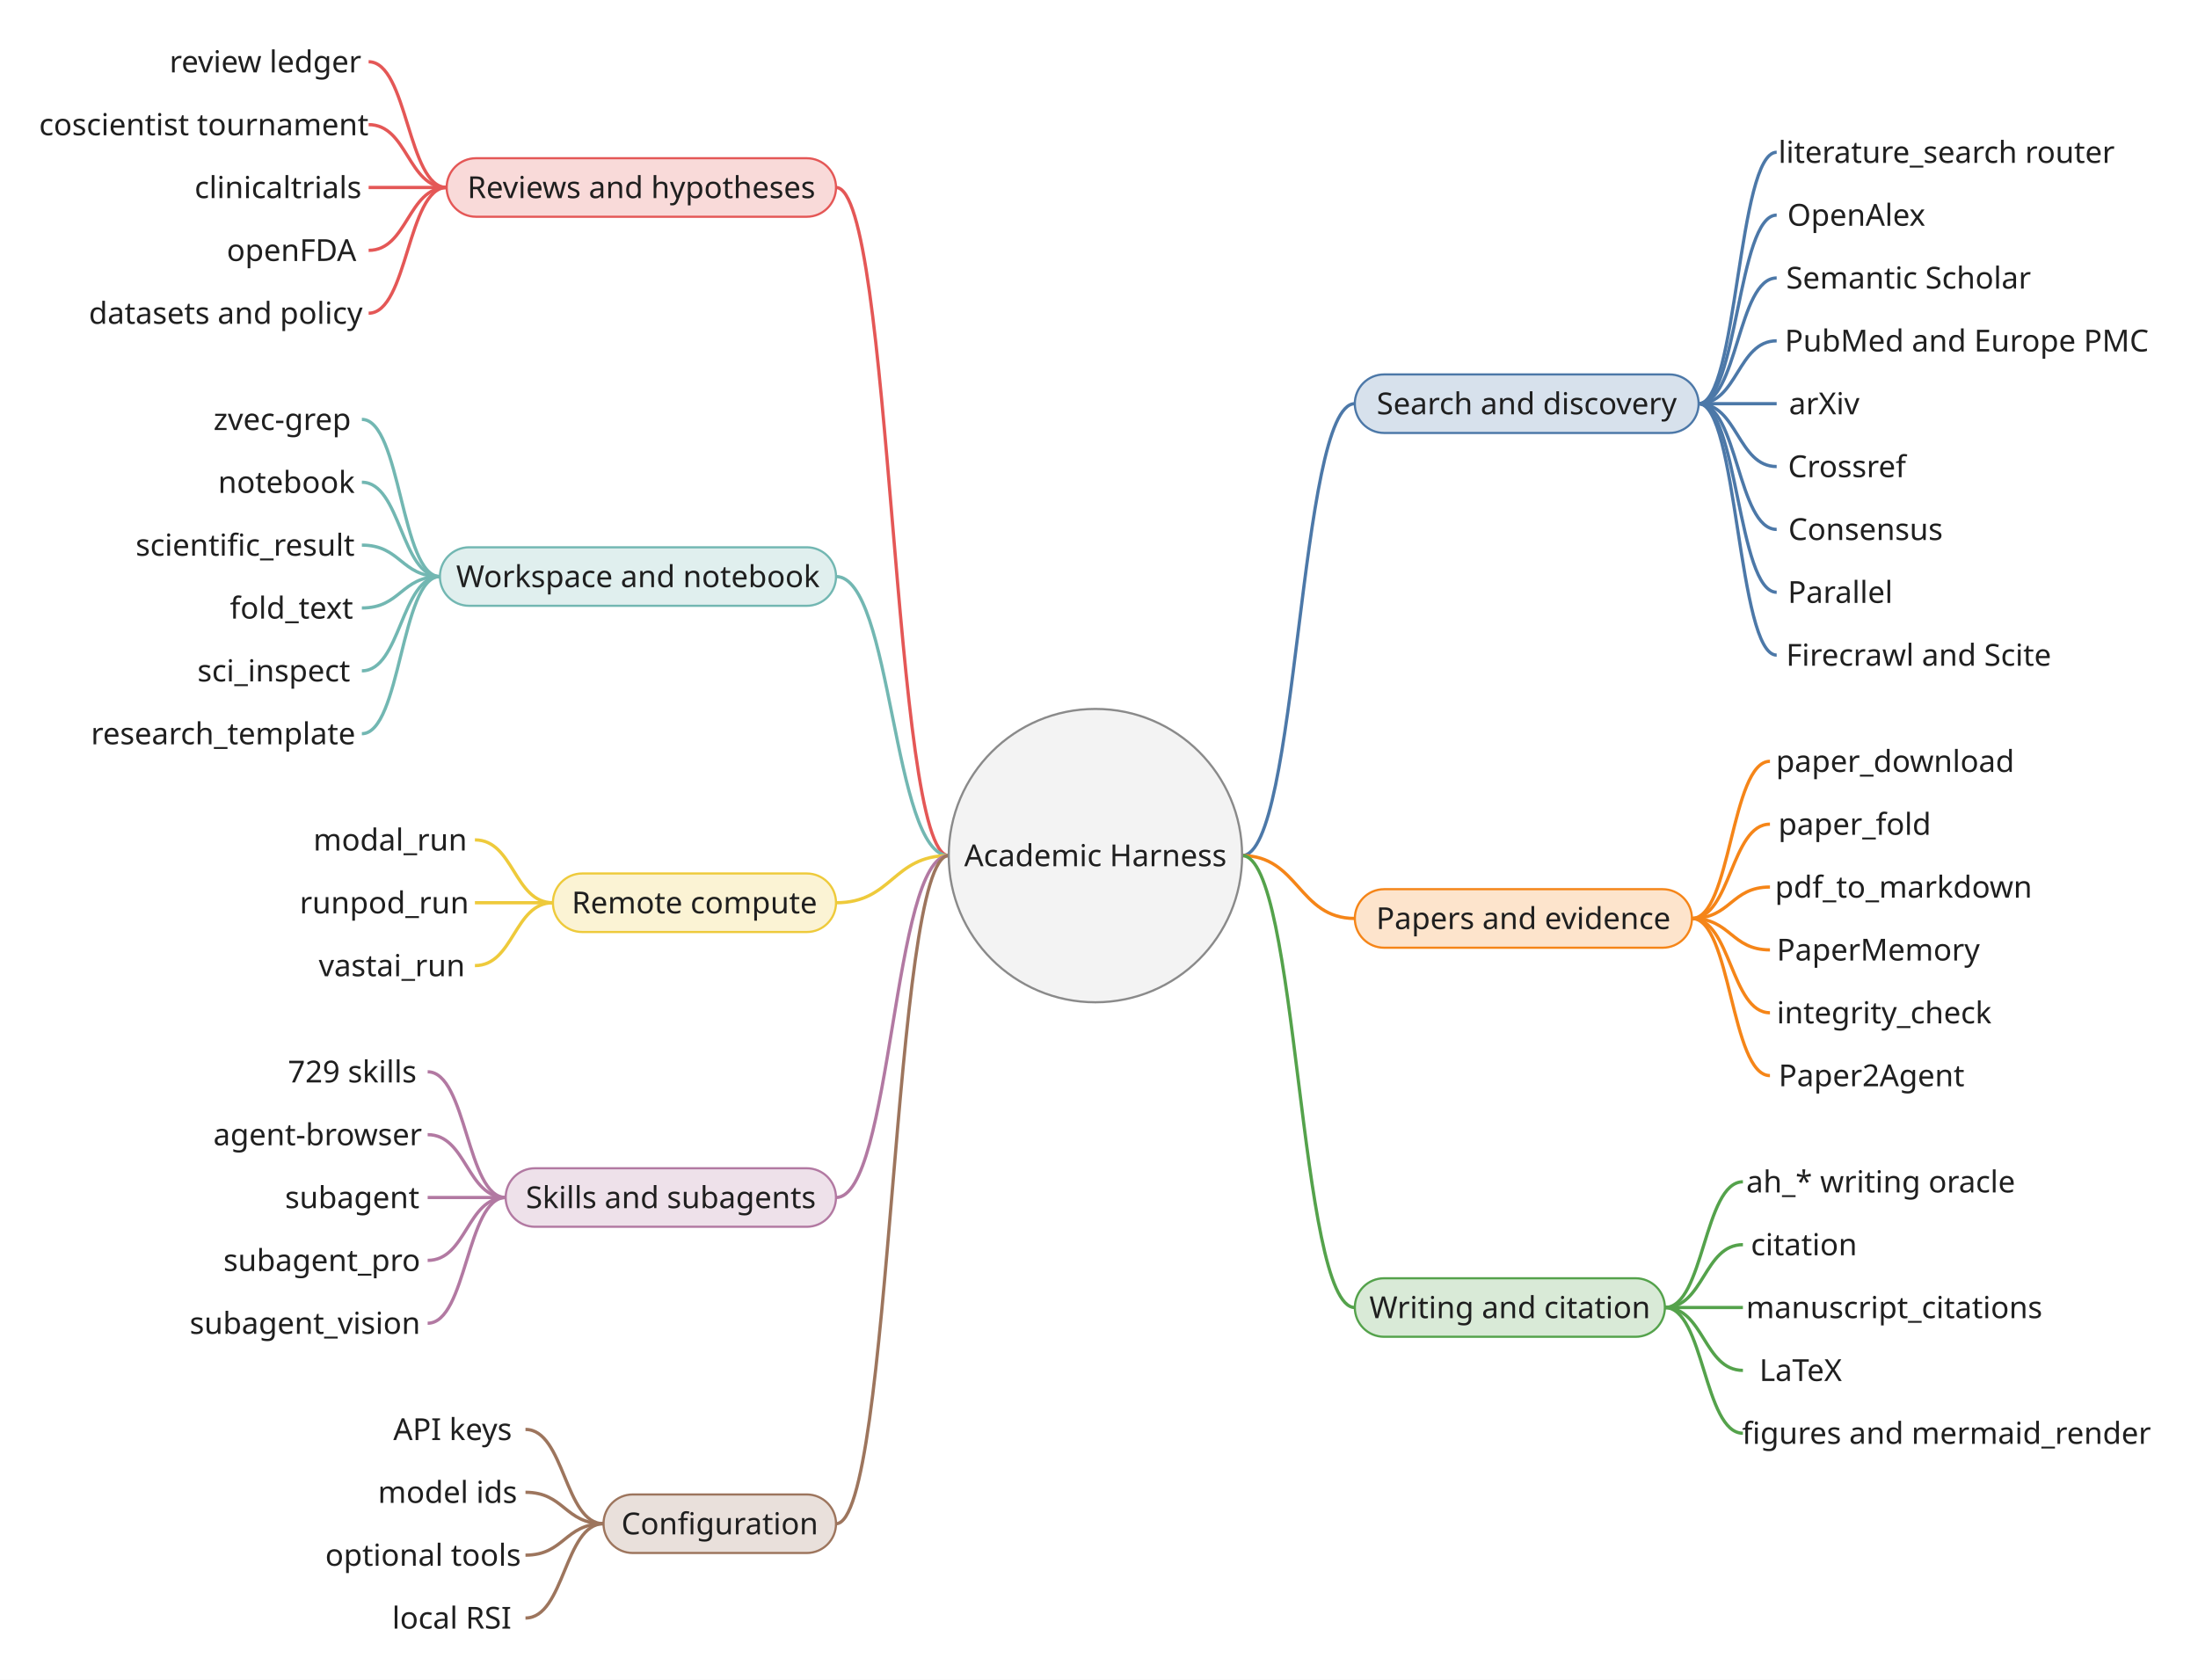
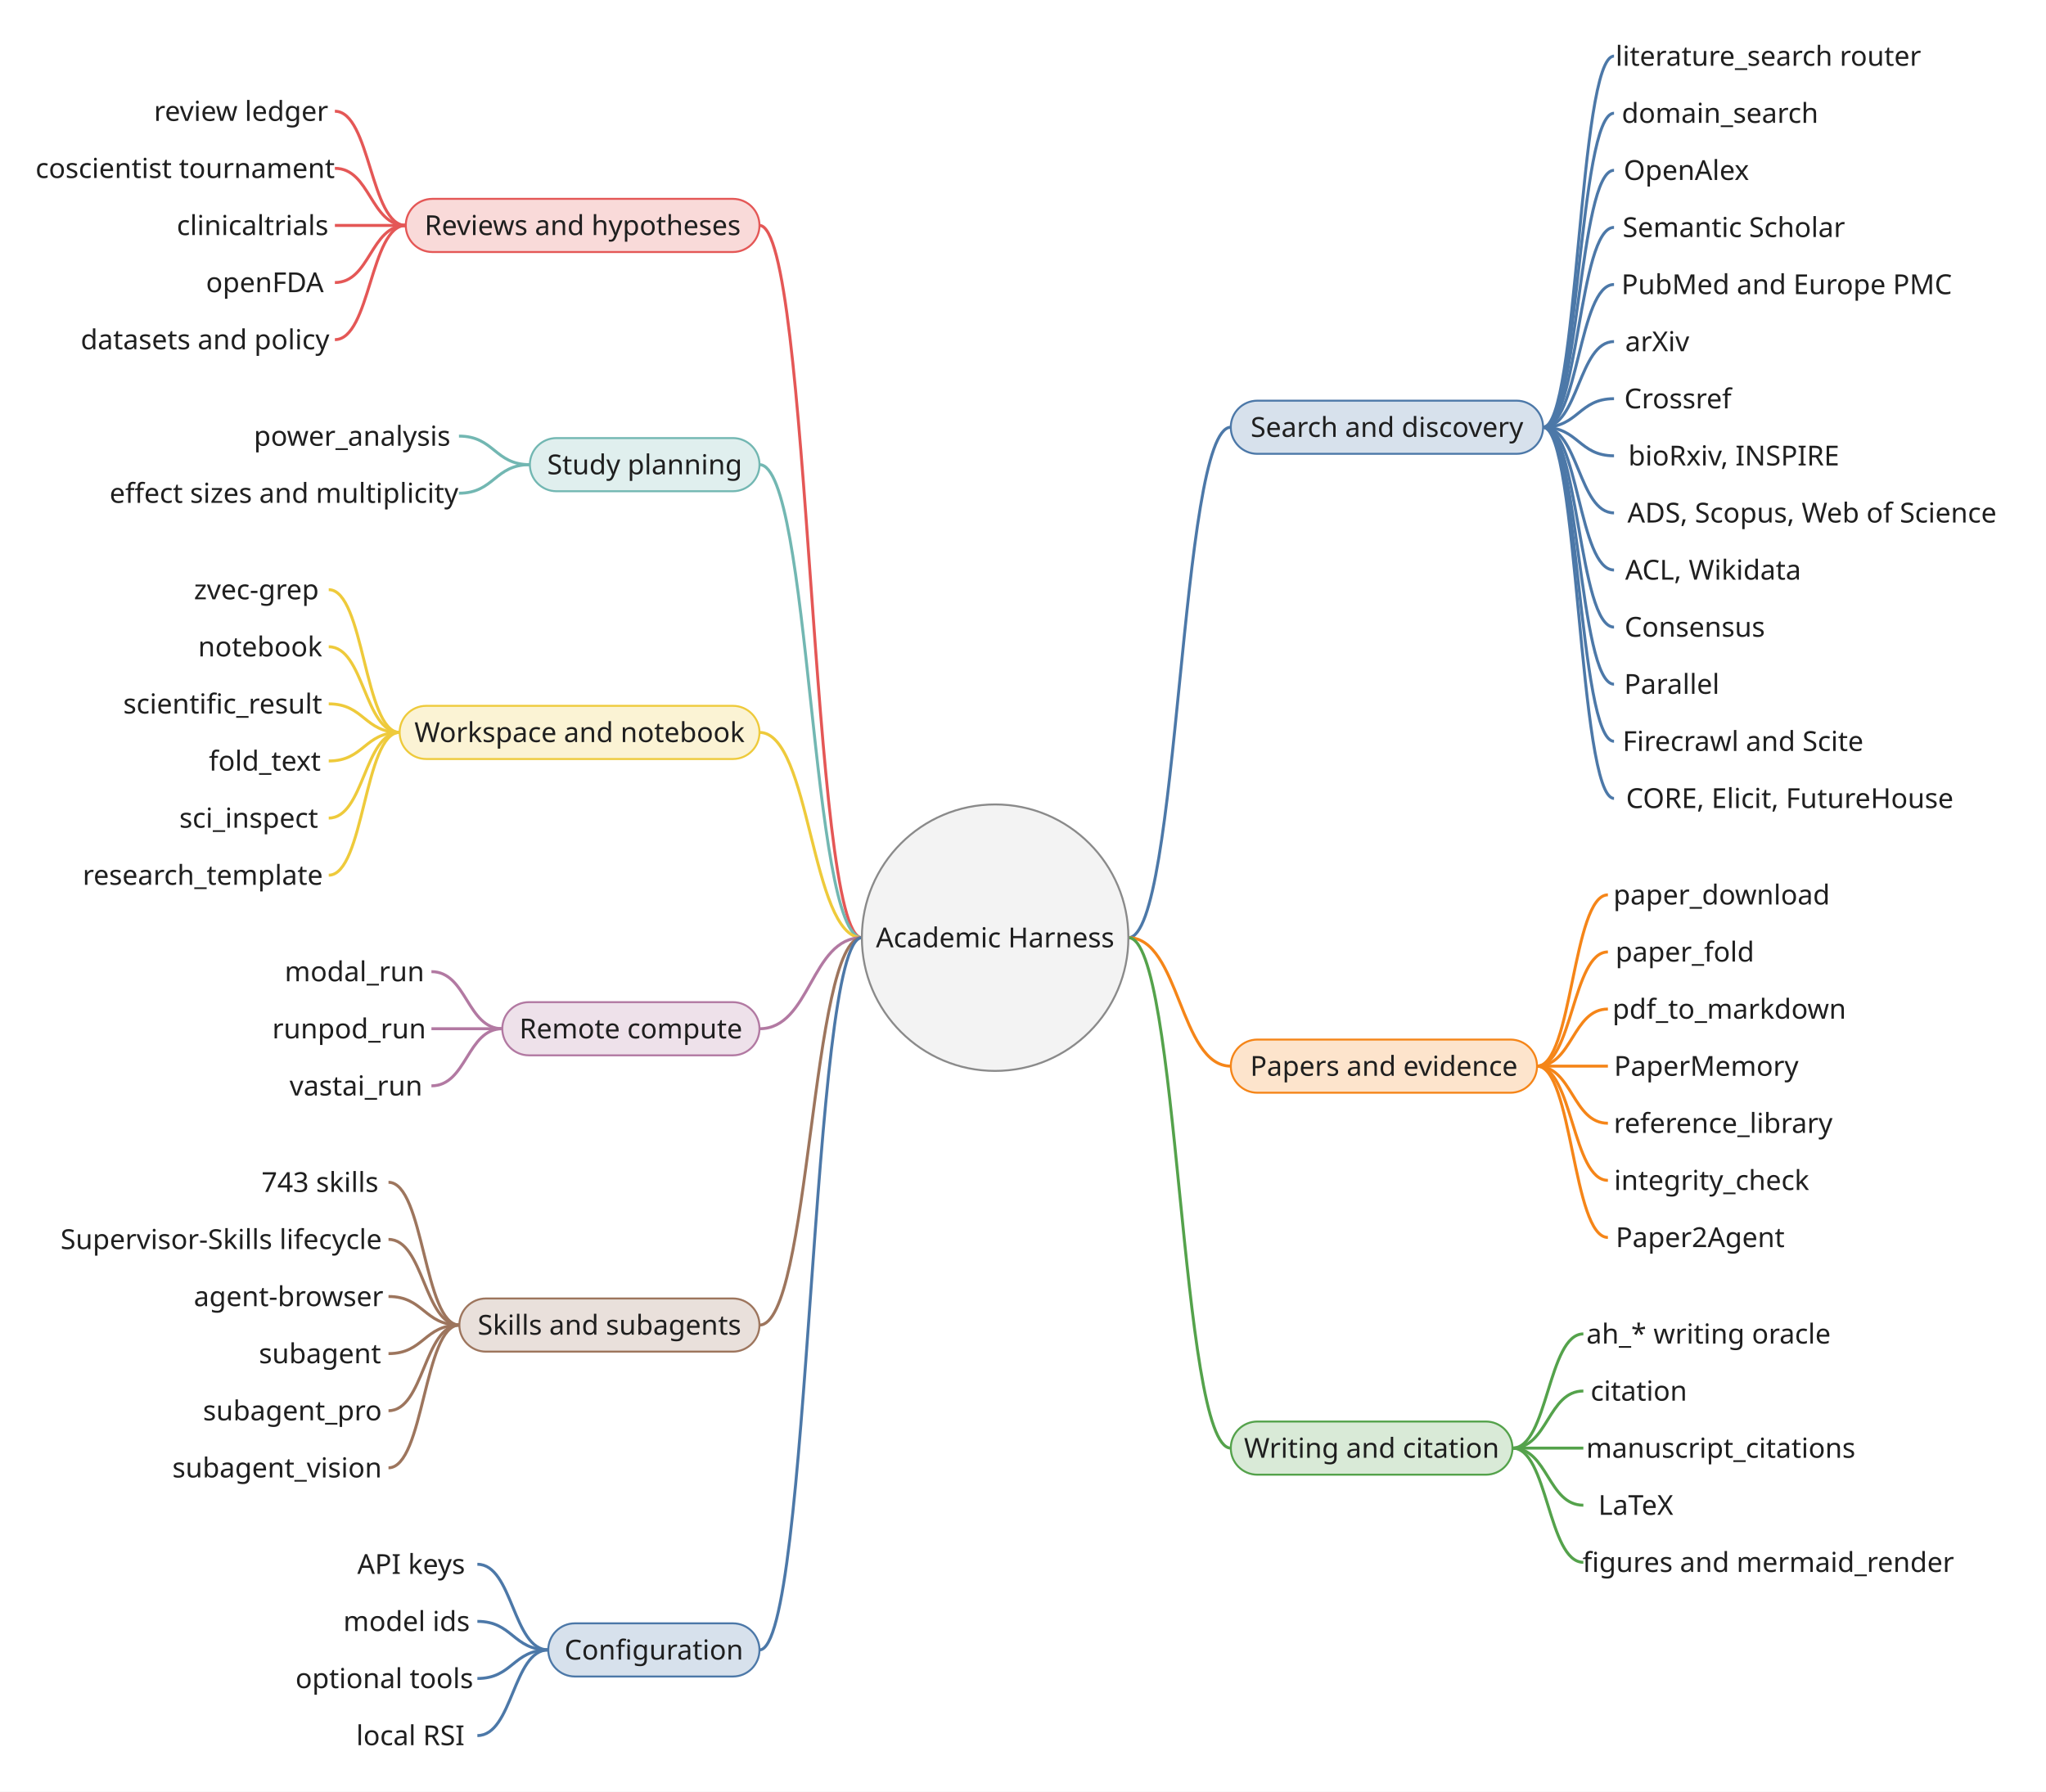
- <svg xmlns="http://www.w3.org/2000/svg" class="pele pele-mindmap" viewBox="0 0 1014 775" width="1014" height="775" style="max-width:100%;height:auto;--_bg:#fff;--_fg:#1f1f1f;--_m:#6e6e6e;--_l:#1f1f1f;--_s:#f3f3f3;--_a:#e6e6e6;--_b:#8a8a8a;--_c:#5b7bd5;color:#1f1f1f;--_fm:monospace;font:14px sans-serif;letter-spacing:normal;word-spacing:normal;text-transform:none;direction:ltr;font-family:sans-serif" fill="#1f1f1f" role="graphics-document document" aria-roledescription="mindmap">
+ <svg xmlns="http://www.w3.org/2000/svg" class="pele pele-mindmap" viewBox="0 0 1039 910" width="1039" height="910" style="max-width:100%;height:auto;--_bg:#fff;--_fg:#1f1f1f;--_m:#6e6e6e;--_l:#1f1f1f;--_s:#f3f3f3;--_a:#e6e6e6;--_b:#8a8a8a;--_c:#5b7bd5;color:#1f1f1f;--_fm:monospace;font:14px sans-serif;letter-spacing:normal;word-spacing:normal;text-transform:none;direction:ltr;font-family:sans-serif" fill="#1f1f1f" role="graphics-document document" aria-roledescription="mindmap">
  <rect width="100%" height="100%" fill="#ffffff" />
-   <g transform="translate(505.35,394.75)">
+   <g transform="translate(505.35,476.25)">
    <g class="pele-branch pele-section-0">
      <g class="pele-edges" fill="none" stroke="#4c78a8" stroke-width="1.5">
-         <path class="pele-edge" d="M67.67,0C93.67,0 93.67,-208.5 119.67,-208.5" />
-         <path class="pele-edge" d="M278.28,-208.5C296.28,-208.5 296.28,-324.5 314.28,-324.5" />
-         <path class="pele-edge" d="M278.28,-208.5C296.28,-208.5 296.28,-295.5 314.28,-295.5" />
-         <path class="pele-edge" d="M278.28,-208.5C296.28,-208.5 296.28,-266.5 314.28,-266.5" />
-         <path class="pele-edge" d="M278.28,-208.5C296.28,-208.5 296.28,-237.5 314.28,-237.5" />
-         <path class="pele-edge" d="M278.28,-208.5C296.28,-208.5 296.28,-208.5 314.28,-208.5" />
-         <path class="pele-edge" d="M278.28,-208.5C296.28,-208.5 296.28,-179.5 314.28,-179.5" />
-         <path class="pele-edge" d="M278.28,-208.5C296.28,-208.5 296.28,-150.5 314.28,-150.5" />
-         <path class="pele-edge" d="M278.28,-208.5C296.28,-208.5 296.28,-121.5 314.28,-121.5" />
-         <path class="pele-edge" d="M278.28,-208.5C296.28,-208.5 296.28,-92.5 314.28,-92.5" />
-       </g>
-       <g class="pele-node pele-shape-branch" data-id="Search and discovery" transform="translate(198.97,-208.5)">
+         <path class="pele-edge" d="M67.67,0C93.67,0 93.67,-259.25 119.67,-259.25" />
+         <path class="pele-edge" d="M278.28,-259.25C296.28,-259.25 296.28,-447.75 314.28,-447.75" />
+         <path class="pele-edge" d="M278.28,-259.25C296.28,-259.25 296.28,-418.75 314.28,-418.75" />
+         <path class="pele-edge" d="M278.28,-259.25C296.28,-259.25 296.28,-389.75 314.28,-389.75" />
+         <path class="pele-edge" d="M278.28,-259.25C296.28,-259.25 296.28,-360.75 314.28,-360.75" />
+         <path class="pele-edge" d="M278.28,-259.25C296.28,-259.25 296.28,-331.75 314.28,-331.75" />
+         <path class="pele-edge" d="M278.28,-259.25C296.28,-259.25 296.28,-302.75 314.28,-302.75" />
+         <path class="pele-edge" d="M278.28,-259.25C296.28,-259.25 296.28,-273.75 314.28,-273.75" />
+         <path class="pele-edge" d="M278.28,-259.25C296.28,-259.25 296.28,-244.75 314.28,-244.75" />
+         <path class="pele-edge" d="M278.28,-259.25C296.28,-259.25 296.28,-215.75 314.28,-215.75" />
+         <path class="pele-edge" d="M278.28,-259.25C296.28,-259.25 296.28,-186.75 314.28,-186.75" />
+         <path class="pele-edge" d="M278.28,-259.25C296.28,-259.25 296.28,-157.75 314.28,-157.75" />
+         <path class="pele-edge" d="M278.28,-259.25C296.28,-259.25 296.28,-128.75 314.28,-128.75" />
+         <path class="pele-edge" d="M278.28,-259.25C296.28,-259.25 296.28,-99.75 314.28,-99.75" />
+         <path class="pele-edge" d="M278.28,-259.25C296.28,-259.25 296.28,-70.75 314.28,-70.75" />
+       </g>
+       <g class="pele-node pele-shape-branch" data-id="Search and discovery" transform="translate(198.97,-259.25)">
        <rect x="-79.31" y="-13.5" width="158.61" height="27" rx="13.5" fill="#4c78a8" fill-opacity="0.22" stroke="#4c78a8" />
        <text class="pele-label" x="0" y="4.9" text-anchor="middle">Search and discovery</text>
      </g>
-       <g class="pele-node pele-shape-text" data-id="literature_search router" transform="translate(392.64,-324.5)">
+       <g class="pele-node pele-shape-text" data-id="literature_search router" transform="translate(392.64,-447.75)">
        <text class="pele-label" x="0" y="4.9" text-anchor="middle">literature_search router</text>
      </g>
-       <g class="pele-node pele-shape-text" data-id="OpenAlex" transform="translate(351.02,-295.5)">
+       <g class="pele-node pele-shape-text" data-id="domain_search" transform="translate(368.13,-418.75)">
+         <text class="pele-label" x="0" y="4.9" text-anchor="middle">domain_search</text>
+       </g>
+       <g class="pele-node pele-shape-text" data-id="OpenAlex" transform="translate(351.02,-389.75)">
        <text class="pele-label" x="0" y="4.9" text-anchor="middle">OpenAlex</text>
      </g>
-       <g class="pele-node pele-shape-text" data-id="Semantic Scholar" transform="translate(375.13,-266.5)">
+       <g class="pele-node pele-shape-text" data-id="Semantic Scholar" transform="translate(375.13,-360.75)">
        <text class="pele-label" x="0" y="4.9" text-anchor="middle">Semantic Scholar</text>
      </g>
-       <g class="pele-node pele-shape-text" data-id="PubMed and Europe PMC" transform="translate(401.98,-237.5)">
+       <g class="pele-node pele-shape-text" data-id="PubMed and Europe PMC" transform="translate(401.98,-331.75)">
        <text class="pele-label" x="0" y="4.9" text-anchor="middle">PubMed and Europe PMC</text>
      </g>
-       <g class="pele-node pele-shape-text" data-id="arXiv" transform="translate(336.22,-208.5)">
+       <g class="pele-node pele-shape-text" data-id="arXiv" transform="translate(336.22,-302.75)">
        <text class="pele-label" x="0" y="4.9" text-anchor="middle">arXiv</text>
      </g>
-       <g class="pele-node pele-shape-text" data-id="Crossref" transform="translate(346.72,-179.5)">
+       <g class="pele-node pele-shape-text" data-id="Crossref" transform="translate(346.72,-273.75)">
        <text class="pele-label" x="0" y="4.9" text-anchor="middle">Crossref</text>
      </g>
-       <g class="pele-node pele-shape-text" data-id="Consensus" transform="translate(355.29,-150.5)">
+       <g class="pele-node pele-shape-text" data-id="bioRxiv, INSPIRE" transform="translate(375.12,-244.75)">
+         <text class="pele-label" x="0" y="4.9" text-anchor="middle">bioRxiv, INSPIRE</text>
+       </g>
+       <g class="pele-node pele-shape-text" data-id="ADS, Scopus, Web of Science" transform="translate(414.82,-215.75)">
+         <text class="pele-label" x="0" y="4.9" text-anchor="middle">ADS, Scopus, Web of Science</text>
+       </g>
+       <g class="pele-node pele-shape-text" data-id="ACL, Wikidata" transform="translate(364.62,-186.75)">
+         <text class="pele-label" x="0" y="4.9" text-anchor="middle">ACL, Wikidata</text>
+       </g>
+       <g class="pele-node pele-shape-text" data-id="Consensus" transform="translate(355.29,-157.75)">
        <text class="pele-label" x="0" y="4.9" text-anchor="middle">Consensus</text>
      </g>
-       <g class="pele-node pele-shape-text" data-id="Parallel" transform="translate(343.62,-121.5)">
+       <g class="pele-node pele-shape-text" data-id="Parallel" transform="translate(343.62,-128.75)">
        <text class="pele-label" x="0" y="4.9" text-anchor="middle">Parallel</text>
      </g>
-       <g class="pele-node pele-shape-text" data-id="Firecrawl and Scite" transform="translate(379.79,-92.5)">
+       <g class="pele-node pele-shape-text" data-id="Firecrawl and Scite" transform="translate(379.79,-99.75)">
        <text class="pele-label" x="0" y="4.9" text-anchor="middle">Firecrawl and Scite</text>
+       </g>
+       <g class="pele-node pele-shape-text" data-id="CORE, Elicit, FutureHouse" transform="translate(403.52,-70.75)">
+         <text class="pele-label" x="0" y="4.9" text-anchor="middle">CORE, Elicit, FutureHouse</text>
      </g>
    </g>
    <g class="pele-branch pele-section-1">
      <g class="pele-edges" fill="none" stroke="#f58518" stroke-width="1.5">
-         <path class="pele-edge" d="M67.67,0C93.67,0 93.67,29 119.67,29" />
-         <path class="pele-edge" d="M275.18,29C293.18,29 293.18,-43.5 311.18,-43.5" />
-         <path class="pele-edge" d="M275.18,29C293.18,29 293.18,-14.5 311.18,-14.5" />
-         <path class="pele-edge" d="M275.18,29C293.18,29 293.18,14.5 311.18,14.5" />
-         <path class="pele-edge" d="M275.18,29C293.18,29 293.18,43.5 311.18,43.5" />
-         <path class="pele-edge" d="M275.18,29C293.18,29 293.18,72.5 311.18,72.5" />
-         <path class="pele-edge" d="M275.18,29C293.18,29 293.18,101.5 311.18,101.5" />
-       </g>
-       <g class="pele-node pele-shape-branch" data-id="Papers and evidence" transform="translate(197.43,29)">
+         <path class="pele-edge" d="M67.67,0C93.67,0 93.67,65.25 119.67,65.25" />
+         <path class="pele-edge" d="M275.18,65.25C293.18,65.25 293.18,-21.75 311.18,-21.75" />
+         <path class="pele-edge" d="M275.18,65.25C293.18,65.25 293.18,7.25 311.18,7.25" />
+         <path class="pele-edge" d="M275.18,65.25C293.18,65.25 293.18,36.25 311.18,36.25" />
+         <path class="pele-edge" d="M275.18,65.25C293.18,65.25 293.18,65.25 311.18,65.25" />
+         <path class="pele-edge" d="M275.18,65.25C293.18,65.25 293.18,94.25 311.18,94.25" />
+         <path class="pele-edge" d="M275.18,65.25C293.18,65.25 293.18,123.25 311.18,123.25" />
+         <path class="pele-edge" d="M275.18,65.25C293.18,65.25 293.18,152.25 311.18,152.25" />
+       </g>
+       <g class="pele-node pele-shape-branch" data-id="Papers and evidence" transform="translate(197.43,65.25)">
        <rect x="-77.76" y="-13.5" width="155.52" height="27" rx="13.5" fill="#f58518" fill-opacity="0.22" stroke="#f58518" />
        <text class="pele-label" x="0" y="4.9" text-anchor="middle">Papers and evidence</text>
      </g>
-       <g class="pele-node pele-shape-text" data-id="paper_download" transform="translate(368.94,-43.5)">
+       <g class="pele-node pele-shape-text" data-id="paper_download" transform="translate(368.94,-21.75)">
        <text class="pele-label" x="0" y="4.9" text-anchor="middle">paper_download</text>
      </g>
-       <g class="pele-node pele-shape-text" data-id="paper_fold" transform="translate(350.26,-14.5)">
+       <g class="pele-node pele-shape-text" data-id="paper_fold" transform="translate(350.26,7.25)">
        <text class="pele-label" x="0" y="4.9" text-anchor="middle">paper_fold</text>
      </g>
-       <g class="pele-node pele-shape-text" data-id="pdf_to_markdown" transform="translate(372.82,14.5)">
+       <g class="pele-node pele-shape-text" data-id="pdf_to_markdown" transform="translate(372.82,36.25)">
        <text class="pele-label" x="0" y="4.9" text-anchor="middle">pdf_to_markdown</text>
      </g>
-       <g class="pele-node pele-shape-text" data-id="PaperMemory" transform="translate(361.14,43.5)">
+       <g class="pele-node pele-shape-text" data-id="PaperMemory" transform="translate(361.14,65.25)">
        <text class="pele-label" x="0" y="4.9" text-anchor="middle">PaperMemory</text>
      </g>
-       <g class="pele-node pele-shape-text" data-id="integrity_check" transform="translate(363.87,72.5)">
+       <g class="pele-node pele-shape-text" data-id="reference_library" transform="translate(369.7,94.25)">
+         <text class="pele-label" x="0" y="4.9" text-anchor="middle">reference_library</text>
+       </g>
+       <g class="pele-node pele-shape-text" data-id="integrity_check" transform="translate(363.87,123.25)">
        <text class="pele-label" x="0" y="4.9" text-anchor="middle">integrity_check</text>
      </g>
-       <g class="pele-node pele-shape-text" data-id="Paper2Agent" transform="translate(358.04,101.5)">
+       <g class="pele-node pele-shape-text" data-id="Paper2Agent" transform="translate(358.04,152.25)">
        <text class="pele-label" x="0" y="4.9" text-anchor="middle">Paper2Agent</text>
      </g>
    </g>
    <g class="pele-branch pele-section-2">
      <g class="pele-edges" fill="none" stroke="#54a24b" stroke-width="1.5">
-         <path class="pele-edge" d="M67.67,0C93.67,0 93.67,208.5 119.67,208.5" />
-         <path class="pele-edge" d="M262.71,208.5C280.71,208.5 280.71,150.5 298.71,150.5" />
-         <path class="pele-edge" d="M262.71,208.5C280.71,208.5 280.71,179.5 298.71,179.5" />
-         <path class="pele-edge" d="M262.71,208.5C280.71,208.5 280.71,208.5 298.71,208.5" />
-         <path class="pele-edge" d="M262.71,208.5C280.71,208.5 280.71,237.5 298.71,237.5" />
-         <path class="pele-edge" d="M262.71,208.5C280.71,208.5 280.71,266.5 298.71,266.5" />
-       </g>
-       <g class="pele-node pele-shape-branch" data-id="Writing and citation" transform="translate(191.19,208.5)">
+         <path class="pele-edge" d="M67.67,0C93.67,0 93.67,259.25 119.67,259.25" />
+         <path class="pele-edge" d="M262.71,259.25C280.71,259.25 280.71,201.25 298.71,201.25" />
+         <path class="pele-edge" d="M262.71,259.25C280.71,259.25 280.71,230.25 298.71,230.25" />
+         <path class="pele-edge" d="M262.71,259.25C280.71,259.25 280.71,259.25 298.71,259.25" />
+         <path class="pele-edge" d="M262.71,259.25C280.71,259.25 280.71,288.25 298.71,288.25" />
+         <path class="pele-edge" d="M262.71,259.25C280.71,259.25 280.71,317.25 298.71,317.25" />
+       </g>
+       <g class="pele-node pele-shape-branch" data-id="Writing and citation" transform="translate(191.19,259.25)">
        <rect x="-71.52" y="-13.5" width="143.04" height="27" rx="13.5" fill="#54a24b" fill-opacity="0.22" stroke="#54a24b" />
        <text class="pele-label" x="0" y="4.9" text-anchor="middle">Writing and citation</text>
      </g>
-       <g class="pele-node pele-shape-text" data-id="ah_* writing oracle" transform="translate(362.29,150.5)">
+       <g class="pele-node pele-shape-text" data-id="ah_* writing oracle" transform="translate(362.29,201.25)">
        <text class="pele-label" x="0" y="4.9" text-anchor="middle">ah_* writing oracle</text>
      </g>
-       <g class="pele-node pele-shape-text" data-id="citation" transform="translate(326.89,179.5)">
+       <g class="pele-node pele-shape-text" data-id="citation" transform="translate(326.89,230.25)">
        <text class="pele-label" x="0" y="4.9" text-anchor="middle">citation</text>
      </g>
-       <g class="pele-node pele-shape-text" data-id="manuscript_citations" transform="translate(368.51,208.5)">
+       <g class="pele-node pele-shape-text" data-id="manuscript_citations" transform="translate(368.51,259.25)">
        <text class="pele-label" x="0" y="4.9" text-anchor="middle">manuscript_citations</text>
      </g>
-       <g class="pele-node pele-shape-text" data-id="LaTeX" transform="translate(325.33,237.5)">
+       <g class="pele-node pele-shape-text" data-id="LaTeX" transform="translate(325.33,288.25)">
        <text class="pele-label" x="0" y="4.9" text-anchor="middle">LaTeX</text>
      </g>
-       <g class="pele-node pele-shape-text" data-id="figures and mermaid_render" transform="translate(392.63,266.5)">
+       <g class="pele-node pele-shape-text" data-id="figures and mermaid_render" transform="translate(392.63,317.25)">
        <text class="pele-label" x="0" y="4.9" text-anchor="middle">figures and mermaid_render</text>
      </g>
    </g>
    <g class="pele-branch pele-section-3">
      <g class="pele-edges" fill="none" stroke="#e45756" stroke-width="1.5">
-         <path class="pele-edge" d="M-67.67,0C-93.67,0 -93.67,-308.25 -119.67,-308.25" />
-         <path class="pele-edge" d="M-299.29,-308.25C-317.29,-308.25 -317.29,-366.25 -335.29,-366.25" />
-         <path class="pele-edge" d="M-299.29,-308.25C-317.29,-308.25 -317.29,-337.25 -335.29,-337.25" />
-         <path class="pele-edge" d="M-299.29,-308.25C-317.29,-308.25 -317.29,-308.25 -335.29,-308.25" />
-         <path class="pele-edge" d="M-299.29,-308.25C-317.29,-308.25 -317.29,-279.25 -335.29,-279.25" />
-         <path class="pele-edge" d="M-299.29,-308.25C-317.29,-308.25 -317.29,-250.25 -335.29,-250.25" />
-       </g>
-       <g class="pele-node pele-shape-branch" data-id="Reviews and hypotheses" transform="translate(-209.48,-308.25)">
+         <path class="pele-edge" d="M-67.67,0C-93.67,0 -93.67,-361.75 -119.67,-361.75" />
+         <path class="pele-edge" d="M-299.29,-361.75C-317.29,-361.75 -317.29,-419.75 -335.29,-419.75" />
+         <path class="pele-edge" d="M-299.29,-361.75C-317.29,-361.75 -317.29,-390.75 -335.29,-390.75" />
+         <path class="pele-edge" d="M-299.29,-361.75C-317.29,-361.75 -317.29,-361.75 -335.29,-361.75" />
+         <path class="pele-edge" d="M-299.29,-361.75C-317.29,-361.75 -317.29,-332.75 -335.29,-332.75" />
+         <path class="pele-edge" d="M-299.29,-361.75C-317.29,-361.75 -317.29,-303.75 -335.29,-303.75" />
+       </g>
+       <g class="pele-node pele-shape-branch" data-id="Reviews and hypotheses" transform="translate(-209.48,-361.75)">
        <rect x="-89.81" y="-13.5" width="179.62" height="27" rx="13.5" fill="#e45756" fill-opacity="0.22" stroke="#e45756" />
        <text class="pele-label" x="0" y="4.9" text-anchor="middle">Reviews and hypotheses</text>
      </g>
-       <g class="pele-node pele-shape-text" data-id="review ledger" transform="translate(-382.91,-366.25)">
+       <g class="pele-node pele-shape-text" data-id="review ledger" transform="translate(-382.91,-419.75)">
        <text class="pele-label" x="0" y="4.9" text-anchor="middle">review ledger</text>
      </g>
-       <g class="pele-node pele-shape-text" data-id="coscientist tournament" transform="translate(-411.32,-337.25)">
+       <g class="pele-node pele-shape-text" data-id="coscientist tournament" transform="translate(-411.32,-390.75)">
        <text class="pele-label" x="0" y="4.9" text-anchor="middle">coscientist tournament</text>
      </g>
-       <g class="pele-node pele-shape-text" data-id="clinicaltrials" transform="translate(-377.07,-308.25)">
+       <g class="pele-node pele-shape-text" data-id="clinicaltrials" transform="translate(-377.07,-361.75)">
        <text class="pele-label" x="0" y="4.9" text-anchor="middle">clinicaltrials</text>
      </g>
-       <g class="pele-node pele-shape-text" data-id="openFDA" transform="translate(-370.86,-279.25)">
+       <g class="pele-node pele-shape-text" data-id="openFDA" transform="translate(-370.86,-332.75)">
        <text class="pele-label" x="0" y="4.9" text-anchor="middle">openFDA</text>
      </g>
-       <g class="pele-node pele-shape-text" data-id="datasets and policy" transform="translate(-401.21,-250.25)">
+       <g class="pele-node pele-shape-text" data-id="datasets and policy" transform="translate(-401.21,-303.75)">
        <text class="pele-label" x="0" y="4.9" text-anchor="middle">datasets and policy</text>
      </g>
    </g>
    <g class="pele-branch pele-section-4">
      <g class="pele-edges" fill="none" stroke="#72b7b2" stroke-width="1.5">
-         <path class="pele-edge" d="M-67.67,0C-93.67,0 -93.67,-128.75 -119.67,-128.75" />
-         <path class="pele-edge" d="M-302.41,-128.75C-320.41,-128.75 -320.41,-201.25 -338.41,-201.25" />
-         <path class="pele-edge" d="M-302.41,-128.75C-320.41,-128.75 -320.41,-172.25 -338.41,-172.25" />
-         <path class="pele-edge" d="M-302.41,-128.75C-320.41,-128.75 -320.41,-143.25 -338.41,-143.25" />
-         <path class="pele-edge" d="M-302.41,-128.75C-320.41,-128.75 -320.41,-114.25 -338.41,-114.25" />
-         <path class="pele-edge" d="M-302.41,-128.75C-320.41,-128.75 -320.41,-85.25 -338.41,-85.25" />
-         <path class="pele-edge" d="M-302.41,-128.75C-320.41,-128.75 -320.41,-56.25 -338.41,-56.25" />
-       </g>
-       <g class="pele-node pele-shape-branch" data-id="Workspace and notebook" transform="translate(-211.04,-128.75)">
-         <rect x="-91.37" y="-13.5" width="182.75" height="27" rx="13.5" fill="#72b7b2" fill-opacity="0.22" stroke="#72b7b2" />
-         <text class="pele-label" x="0" y="4.9" text-anchor="middle">Workspace and notebook</text>
-       </g>
-       <g class="pele-node pele-shape-text" data-id="zvec-grep" transform="translate(-375.14,-201.25)">
-         <text class="pele-label" x="0" y="4.9" text-anchor="middle">zvec-grep</text>
-       </g>
-       <g class="pele-node pele-shape-text" data-id="notebook" transform="translate(-373.21,-172.25)">
-         <text class="pele-label" x="0" y="4.9" text-anchor="middle">notebook</text>
-       </g>
-       <g class="pele-node pele-shape-text" data-id="scientific_result" transform="translate(-392.26,-143.25)">
-         <text class="pele-label" x="0" y="4.9" text-anchor="middle">scientific_result</text>
-       </g>
-       <g class="pele-node pele-shape-text" data-id="fold_text" transform="translate(-370.87,-114.25)">
-         <text class="pele-label" x="0" y="4.9" text-anchor="middle">fold_text</text>
-       </g>
-       <g class="pele-node pele-shape-text" data-id="sci_inspect" transform="translate(-379.04,-85.25)">
-         <text class="pele-label" x="0" y="4.9" text-anchor="middle">sci_inspect</text>
-       </g>
-       <g class="pele-node pele-shape-text" data-id="research_template" transform="translate(-402.38,-56.25)">
-         <text class="pele-label" x="0" y="4.9" text-anchor="middle">research_template</text>
+         <path class="pele-edge" d="M-67.67,0C-93.67,0 -93.67,-240.25 -119.67,-240.25" />
+         <path class="pele-edge" d="M-236.28,-240.25C-254.28,-240.25 -254.28,-254.75 -272.28,-254.75" />
+         <path class="pele-edge" d="M-236.28,-240.25C-254.28,-240.25 -254.28,-225.75 -272.28,-225.75" />
+       </g>
+       <g class="pele-node pele-shape-branch" data-id="Study planning" transform="translate(-177.97,-240.25)">
+         <rect x="-58.3" y="-13.5" width="116.61" height="27" rx="13.5" fill="#72b7b2" fill-opacity="0.22" stroke="#72b7b2" />
+         <text class="pele-label" x="0" y="4.9" text-anchor="middle">Study planning</text>
+       </g>
+       <g class="pele-node pele-shape-text" data-id="power_analysis" transform="translate(-326.52,-254.75)">
+         <text class="pele-label" x="0" y="4.9" text-anchor="middle">power_analysis</text>
+       </g>
+       <g class="pele-node pele-shape-text" data-id="effect sizes and multiplicity" transform="translate(-361.14,-225.75)">
+         <text class="pele-label" x="0" y="4.9" text-anchor="middle">effect sizes and multiplicity</text>
      </g>
    </g>
    <g class="pele-branch pele-section-5">
      <g class="pele-edges" fill="none" stroke="#eeca3b" stroke-width="1.5">
-         <path class="pele-edge" d="M-67.67,0C-93.67,0 -93.67,21.75 -119.67,21.75" />
-         <path class="pele-edge" d="M-250.26,21.75C-268.26,21.75 -268.26,-7.25 -286.26,-7.25" />
-         <path class="pele-edge" d="M-250.26,21.75C-268.26,21.75 -268.26,21.75 -286.26,21.75" />
-         <path class="pele-edge" d="M-250.26,21.75C-268.26,21.75 -268.26,50.75 -286.26,50.75" />
-       </g>
-       <g class="pele-node pele-shape-branch" data-id="Remote compute" transform="translate(-184.97,21.75)">
-         <rect x="-65.3" y="-13.5" width="130.6" height="27" rx="13.5" fill="#eeca3b" fill-opacity="0.22" stroke="#eeca3b" />
-         <text class="pele-label" x="0" y="4.9" text-anchor="middle">Remote compute</text>
-       </g>
-       <g class="pele-node pele-shape-text" data-id="modal_run" transform="translate(-325.33,-7.25)">
-         <text class="pele-label" x="0" y="4.9" text-anchor="middle">modal_run</text>
-       </g>
-       <g class="pele-node pele-shape-text" data-id="runpod_run" transform="translate(-328.06,21.75)">
-         <text class="pele-label" x="0" y="4.9" text-anchor="middle">runpod_run</text>
-       </g>
-       <g class="pele-node pele-shape-text" data-id="vastai_run" transform="translate(-324.56,50.75)">
-         <text class="pele-label" x="0" y="4.9" text-anchor="middle">vastai_run</text>
+         <path class="pele-edge" d="M-67.67,0C-93.67,0 -93.67,-104.25 -119.67,-104.25" />
+         <path class="pele-edge" d="M-302.41,-104.25C-320.41,-104.25 -320.41,-176.75 -338.41,-176.75" />
+         <path class="pele-edge" d="M-302.41,-104.25C-320.41,-104.25 -320.41,-147.75 -338.41,-147.75" />
+         <path class="pele-edge" d="M-302.41,-104.25C-320.41,-104.25 -320.41,-118.75 -338.41,-118.75" />
+         <path class="pele-edge" d="M-302.41,-104.25C-320.41,-104.25 -320.41,-89.75 -338.41,-89.75" />
+         <path class="pele-edge" d="M-302.41,-104.25C-320.41,-104.25 -320.41,-60.75 -338.41,-60.75" />
+         <path class="pele-edge" d="M-302.41,-104.25C-320.41,-104.25 -320.41,-31.75 -338.41,-31.75" />
+       </g>
+       <g class="pele-node pele-shape-branch" data-id="Workspace and notebook" transform="translate(-211.04,-104.25)">
+         <rect x="-91.37" y="-13.5" width="182.75" height="27" rx="13.5" fill="#eeca3b" fill-opacity="0.22" stroke="#eeca3b" />
+         <text class="pele-label" x="0" y="4.9" text-anchor="middle">Workspace and notebook</text>
+       </g>
+       <g class="pele-node pele-shape-text" data-id="zvec-grep" transform="translate(-375.14,-176.75)">
+         <text class="pele-label" x="0" y="4.9" text-anchor="middle">zvec-grep</text>
+       </g>
+       <g class="pele-node pele-shape-text" data-id="notebook" transform="translate(-373.21,-147.75)">
+         <text class="pele-label" x="0" y="4.9" text-anchor="middle">notebook</text>
+       </g>
+       <g class="pele-node pele-shape-text" data-id="scientific_result" transform="translate(-392.26,-118.75)">
+         <text class="pele-label" x="0" y="4.9" text-anchor="middle">scientific_result</text>
+       </g>
+       <g class="pele-node pele-shape-text" data-id="fold_text" transform="translate(-370.87,-89.75)">
+         <text class="pele-label" x="0" y="4.9" text-anchor="middle">fold_text</text>
+       </g>
+       <g class="pele-node pele-shape-text" data-id="sci_inspect" transform="translate(-379.04,-60.75)">
+         <text class="pele-label" x="0" y="4.9" text-anchor="middle">sci_inspect</text>
+       </g>
+       <g class="pele-node pele-shape-text" data-id="research_template" transform="translate(-402.38,-31.75)">
+         <text class="pele-label" x="0" y="4.9" text-anchor="middle">research_template</text>
      </g>
    </g>
    <g class="pele-branch pele-section-6">
      <g class="pele-edges" fill="none" stroke="#b279a2" stroke-width="1.5">
-         <path class="pele-edge" d="M-67.67,0C-93.67,0 -93.67,157.75 -119.67,157.75" />
-         <path class="pele-edge" d="M-272.06,157.75C-290.06,157.75 -290.06,99.75 -308.06,99.75" />
-         <path class="pele-edge" d="M-272.06,157.75C-290.06,157.75 -290.06,128.75 -308.06,128.75" />
-         <path class="pele-edge" d="M-272.06,157.75C-290.06,157.75 -290.06,157.75 -308.06,157.75" />
-         <path class="pele-edge" d="M-272.06,157.75C-290.06,157.75 -290.06,186.75 -308.06,186.75" />
-         <path class="pele-edge" d="M-272.06,157.75C-290.06,157.75 -290.06,215.75 -308.06,215.75" />
-       </g>
-       <g class="pele-node pele-shape-branch" data-id="Skills and subagents" transform="translate(-195.87,157.75)">
-         <rect x="-76.2" y="-13.5" width="152.39" height="27" rx="13.5" fill="#b279a2" fill-opacity="0.22" stroke="#b279a2" />
-         <text class="pele-label" x="0" y="4.9" text-anchor="middle">Skills and subagents</text>
-       </g>
-       <g class="pele-node pele-shape-text" data-id="729 skills" transform="translate(-342.85,99.75)">
-         <text class="pele-label" x="0" y="4.9" text-anchor="middle">729 skills</text>
-       </g>
-       <g class="pele-node pele-shape-text" data-id="agent-browser" transform="translate(-358.8,128.75)">
-         <text class="pele-label" x="0" y="4.9" text-anchor="middle">agent-browser</text>
-       </g>
-       <g class="pele-node pele-shape-text" data-id="subagent" transform="translate(-342.86,157.75)">
-         <text class="pele-label" x="0" y="4.9" text-anchor="middle">subagent</text>
-       </g>
-       <g class="pele-node pele-shape-text" data-id="subagent_pro" transform="translate(-356.87,186.75)">
-         <text class="pele-label" x="0" y="4.9" text-anchor="middle">subagent_pro</text>
-       </g>
-       <g class="pele-node pele-shape-text" data-id="subagent_vision" transform="translate(-364.64,215.75)">
-         <text class="pele-label" x="0" y="4.9" text-anchor="middle">subagent_vision</text>
+         <path class="pele-edge" d="M-67.67,0C-93.67,0 -93.67,46.25 -119.67,46.25" />
+         <path class="pele-edge" d="M-250.26,46.25C-268.26,46.25 -268.26,17.25 -286.26,17.25" />
+         <path class="pele-edge" d="M-250.26,46.25C-268.26,46.25 -268.26,46.25 -286.26,46.25" />
+         <path class="pele-edge" d="M-250.26,46.25C-268.26,46.25 -268.26,75.25 -286.26,75.25" />
+       </g>
+       <g class="pele-node pele-shape-branch" data-id="Remote compute" transform="translate(-184.97,46.25)">
+         <rect x="-65.3" y="-13.5" width="130.6" height="27" rx="13.5" fill="#b279a2" fill-opacity="0.22" stroke="#b279a2" />
+         <text class="pele-label" x="0" y="4.9" text-anchor="middle">Remote compute</text>
+       </g>
+       <g class="pele-node pele-shape-text" data-id="modal_run" transform="translate(-325.33,17.25)">
+         <text class="pele-label" x="0" y="4.9" text-anchor="middle">modal_run</text>
+       </g>
+       <g class="pele-node pele-shape-text" data-id="runpod_run" transform="translate(-328.06,46.25)">
+         <text class="pele-label" x="0" y="4.9" text-anchor="middle">runpod_run</text>
+       </g>
+       <g class="pele-node pele-shape-text" data-id="vastai_run" transform="translate(-324.56,75.25)">
+         <text class="pele-label" x="0" y="4.9" text-anchor="middle">vastai_run</text>
      </g>
    </g>
    <g class="pele-branch pele-section-7">
      <g class="pele-edges" fill="none" stroke="#9d755d" stroke-width="1.5">
-         <path class="pele-edge" d="M-67.67,0C-93.67,0 -93.67,308.25 -119.67,308.25" />
-         <path class="pele-edge" d="M-226.93,308.25C-244.93,308.25 -244.93,264.75 -262.93,264.75" />
-         <path class="pele-edge" d="M-226.93,308.25C-244.93,308.25 -244.93,293.75 -262.93,293.75" />
-         <path class="pele-edge" d="M-226.93,308.25C-244.93,308.25 -244.93,322.75 -262.93,322.75" />
-         <path class="pele-edge" d="M-226.93,308.25C-244.93,308.25 -244.93,351.75 -262.93,351.75" />
-       </g>
-       <g class="pele-node pele-shape-branch" data-id="Configuration" transform="translate(-173.3,308.25)">
-         <rect x="-53.63" y="-13.5" width="107.26" height="27" rx="13.5" fill="#9d755d" fill-opacity="0.22" stroke="#9d755d" />
+         <path class="pele-edge" d="M-67.67,0C-93.67,0 -93.67,196.75 -119.67,196.75" />
+         <path class="pele-edge" d="M-272.06,196.75C-290.06,196.75 -290.06,124.25 -308.06,124.25" />
+         <path class="pele-edge" d="M-272.06,196.75C-290.06,196.75 -290.06,153.25 -308.06,153.25" />
+         <path class="pele-edge" d="M-272.06,196.75C-290.06,196.75 -290.06,182.25 -308.06,182.25" />
+         <path class="pele-edge" d="M-272.06,196.75C-290.06,196.75 -290.06,211.25 -308.06,211.25" />
+         <path class="pele-edge" d="M-272.06,196.75C-290.06,196.75 -290.06,240.25 -308.06,240.25" />
+         <path class="pele-edge" d="M-272.06,196.75C-290.06,196.75 -290.06,269.25 -308.06,269.25" />
+       </g>
+       <g class="pele-node pele-shape-branch" data-id="Skills and subagents" transform="translate(-195.87,196.75)">
+         <rect x="-76.2" y="-13.5" width="152.39" height="27" rx="13.5" fill="#9d755d" fill-opacity="0.22" stroke="#9d755d" />
+         <text class="pele-label" x="0" y="4.9" text-anchor="middle">Skills and subagents</text>
+       </g>
+       <g class="pele-node pele-shape-text" data-id="743 skills" transform="translate(-342.85,124.25)">
+         <text class="pele-label" x="0" y="4.9" text-anchor="middle">743 skills</text>
+       </g>
+       <g class="pele-node pele-shape-text" data-id="Supervisor-Skills lifecycle" transform="translate(-393.02,153.25)">
+         <text class="pele-label" x="0" y="4.9" text-anchor="middle">Supervisor-Skills lifecycle</text>
+       </g>
+       <g class="pele-node pele-shape-text" data-id="agent-browser" transform="translate(-358.8,182.25)">
+         <text class="pele-label" x="0" y="4.9" text-anchor="middle">agent-browser</text>
+       </g>
+       <g class="pele-node pele-shape-text" data-id="subagent" transform="translate(-342.86,211.25)">
+         <text class="pele-label" x="0" y="4.9" text-anchor="middle">subagent</text>
+       </g>
+       <g class="pele-node pele-shape-text" data-id="subagent_pro" transform="translate(-356.87,240.25)">
+         <text class="pele-label" x="0" y="4.9" text-anchor="middle">subagent_pro</text>
+       </g>
+       <g class="pele-node pele-shape-text" data-id="subagent_vision" transform="translate(-364.64,269.25)">
+         <text class="pele-label" x="0" y="4.9" text-anchor="middle">subagent_vision</text>
+       </g>
+     </g>
+     <g class="pele-branch pele-section-8">
+       <g class="pele-edges" fill="none" stroke="#4c78a8" stroke-width="1.5">
+         <path class="pele-edge" d="M-67.67,0C-93.67,0 -93.67,361.75 -119.67,361.75" />
+         <path class="pele-edge" d="M-226.93,361.75C-244.93,361.75 -244.93,318.25 -262.93,318.25" />
+         <path class="pele-edge" d="M-226.93,361.75C-244.93,361.75 -244.93,347.25 -262.93,347.25" />
+         <path class="pele-edge" d="M-226.93,361.75C-244.93,361.75 -244.93,376.25 -262.93,376.25" />
+         <path class="pele-edge" d="M-226.93,361.75C-244.93,361.75 -244.93,405.25 -262.93,405.25" />
+       </g>
+       <g class="pele-node pele-shape-branch" data-id="Configuration" transform="translate(-173.3,361.75)">
+         <rect x="-53.63" y="-13.5" width="107.26" height="27" rx="13.5" fill="#4c78a8" fill-opacity="0.22" stroke="#4c78a8" />
        <text class="pele-label" x="0" y="4.9" text-anchor="middle">Configuration</text>
      </g>
-       <g class="pele-node pele-shape-text" data-id="API keys" transform="translate(-296.55,264.75)">
+       <g class="pele-node pele-shape-text" data-id="API keys" transform="translate(-296.55,318.25)">
        <text class="pele-label" x="0" y="4.9" text-anchor="middle">API keys</text>
      </g>
-       <g class="pele-node pele-shape-text" data-id="model ids" transform="translate(-298.88,293.75)">
+       <g class="pele-node pele-shape-text" data-id="model ids" transform="translate(-298.88,347.25)">
        <text class="pele-label" x="0" y="4.9" text-anchor="middle">model ids</text>
      </g>
-       <g class="pele-node pele-shape-text" data-id="optional tools" transform="translate(-310.17,322.75)">
+       <g class="pele-node pele-shape-text" data-id="optional tools" transform="translate(-310.17,376.25)">
        <text class="pele-label" x="0" y="4.9" text-anchor="middle">optional tools</text>
      </g>
-       <g class="pele-node pele-shape-text" data-id="local RSI" transform="translate(-296.93,351.75)">
+       <g class="pele-node pele-shape-text" data-id="local RSI" transform="translate(-296.93,405.25)">
        <text class="pele-label" x="0" y="4.9" text-anchor="middle">local RSI</text>
      </g>
    </g>
    <g class="pele-node pele-shape-circle pele-root" data-id="root" transform="translate(0,0)">
      <circle r="67.67" fill="#f3f3f3" stroke="#8a8a8a" />
      <text class="pele-label" x="0" y="4.9" text-anchor="middle">Academic Harness</text>
    </g>
  </g>
</svg>
